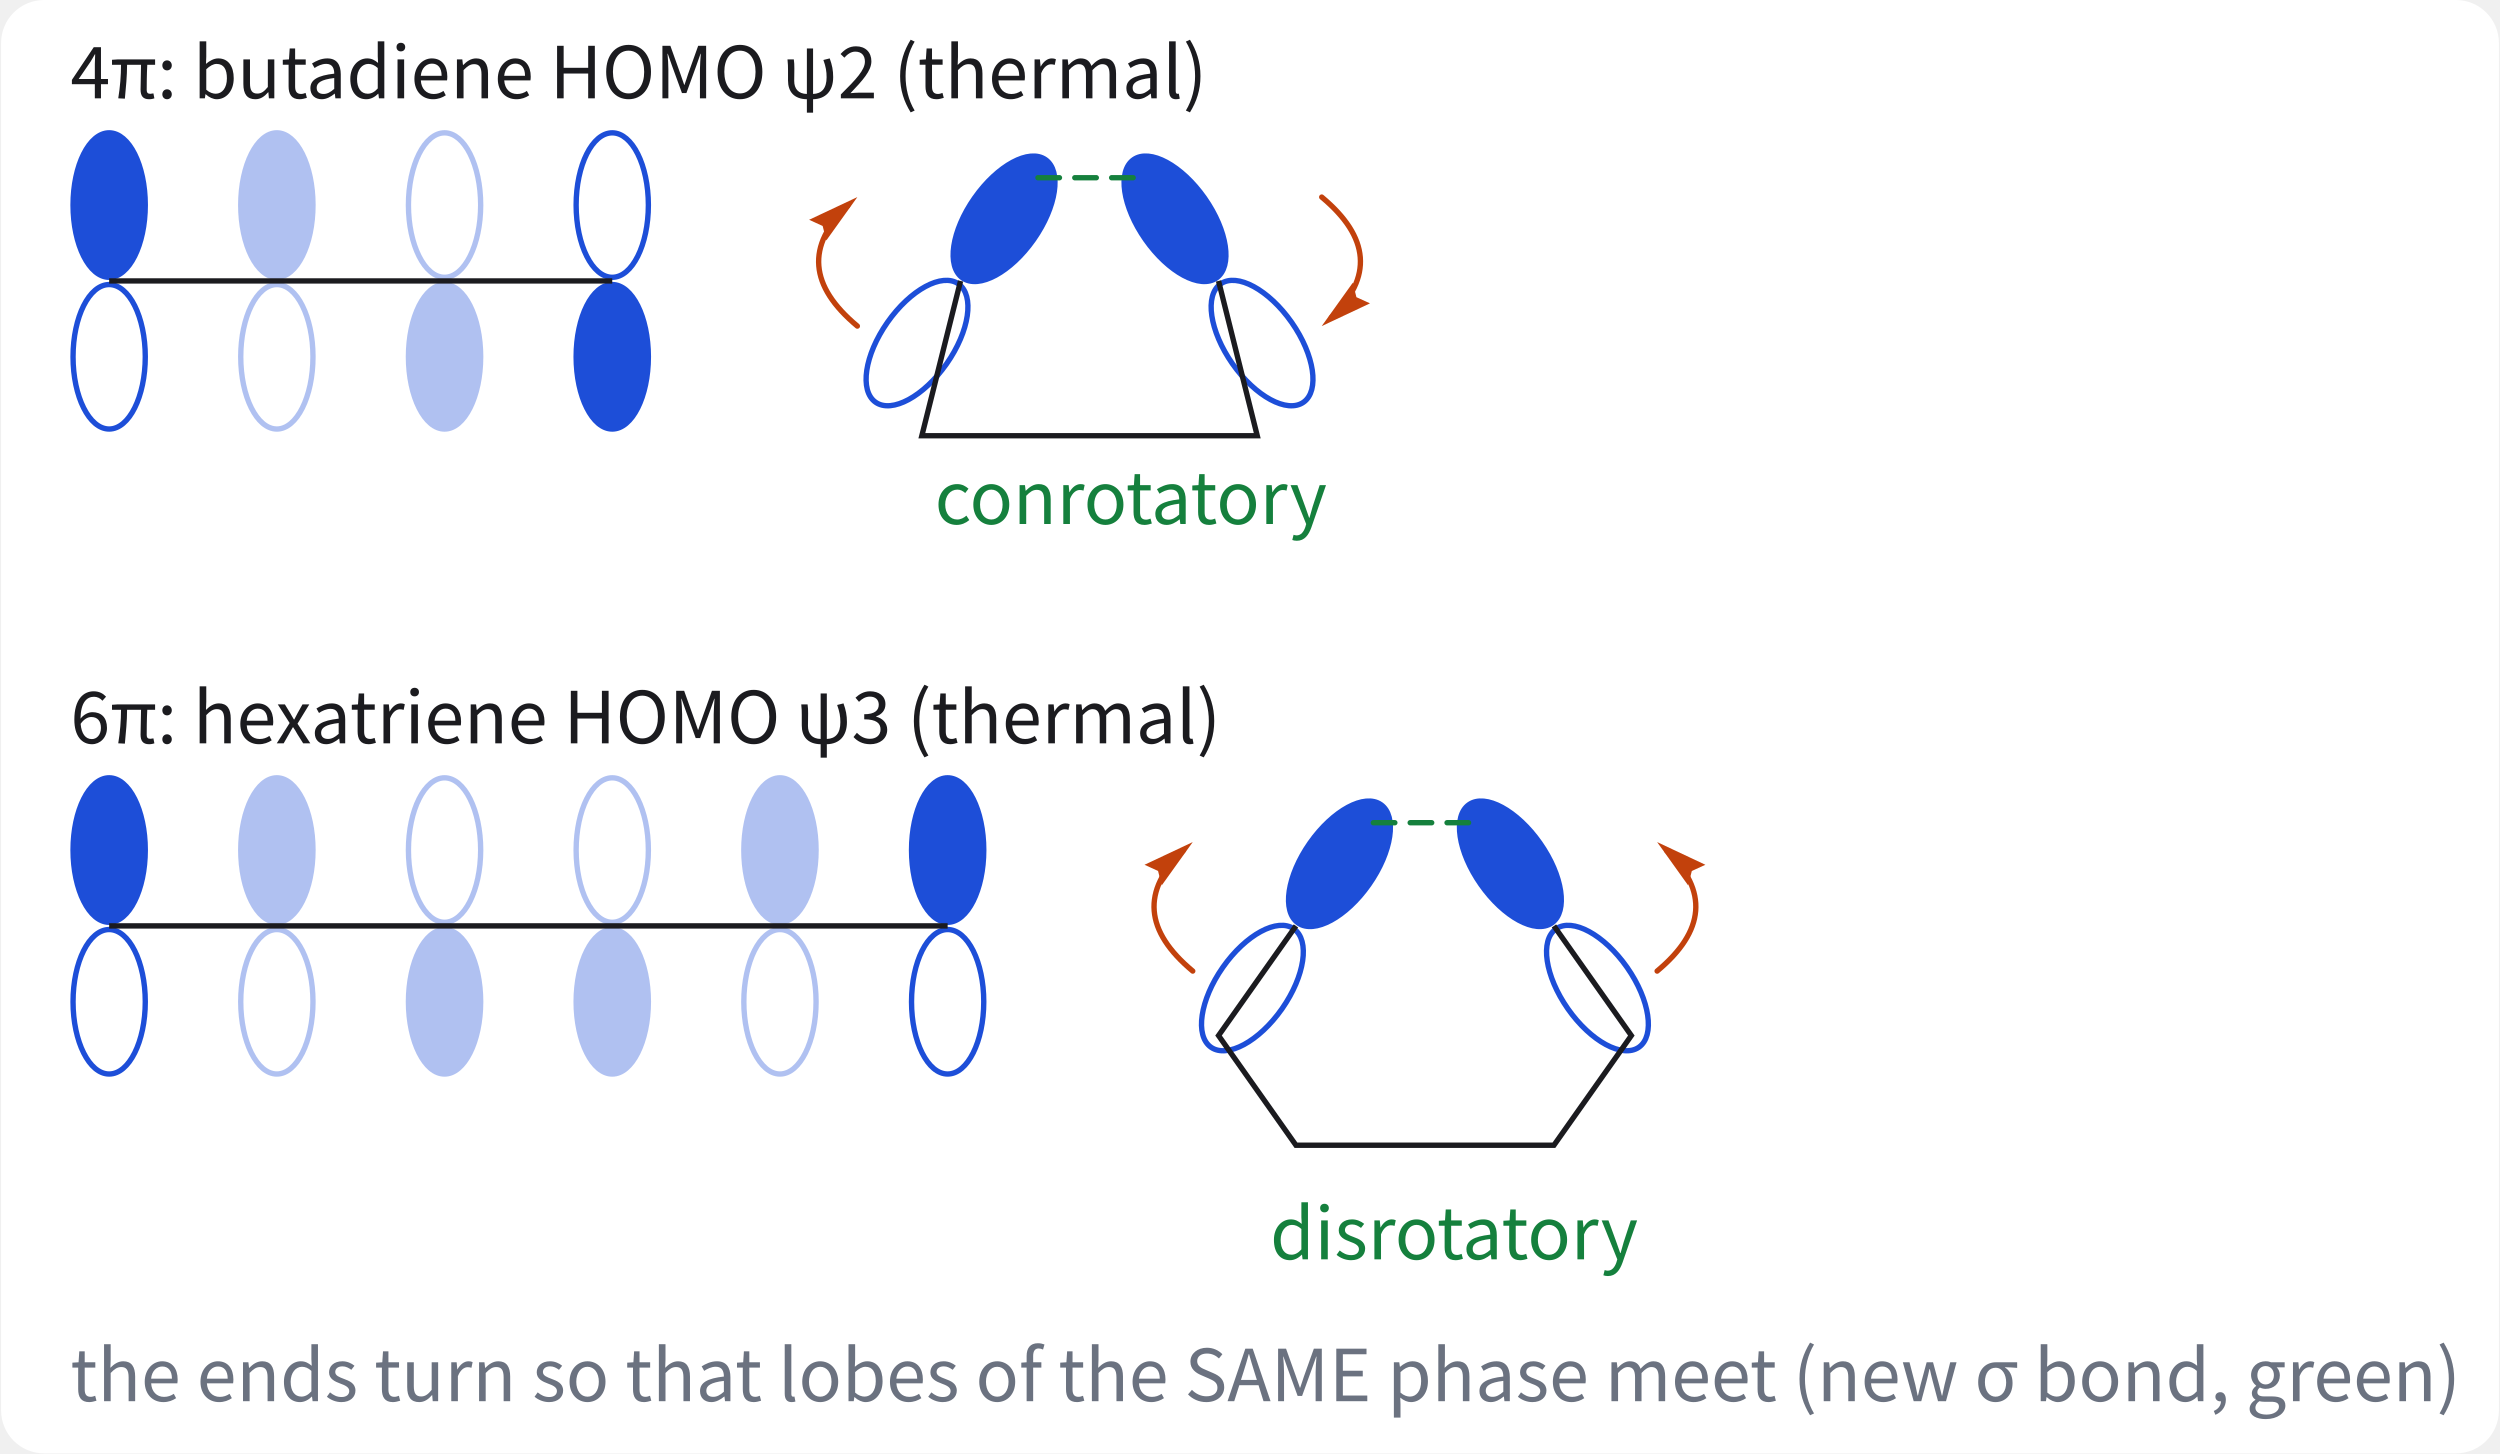
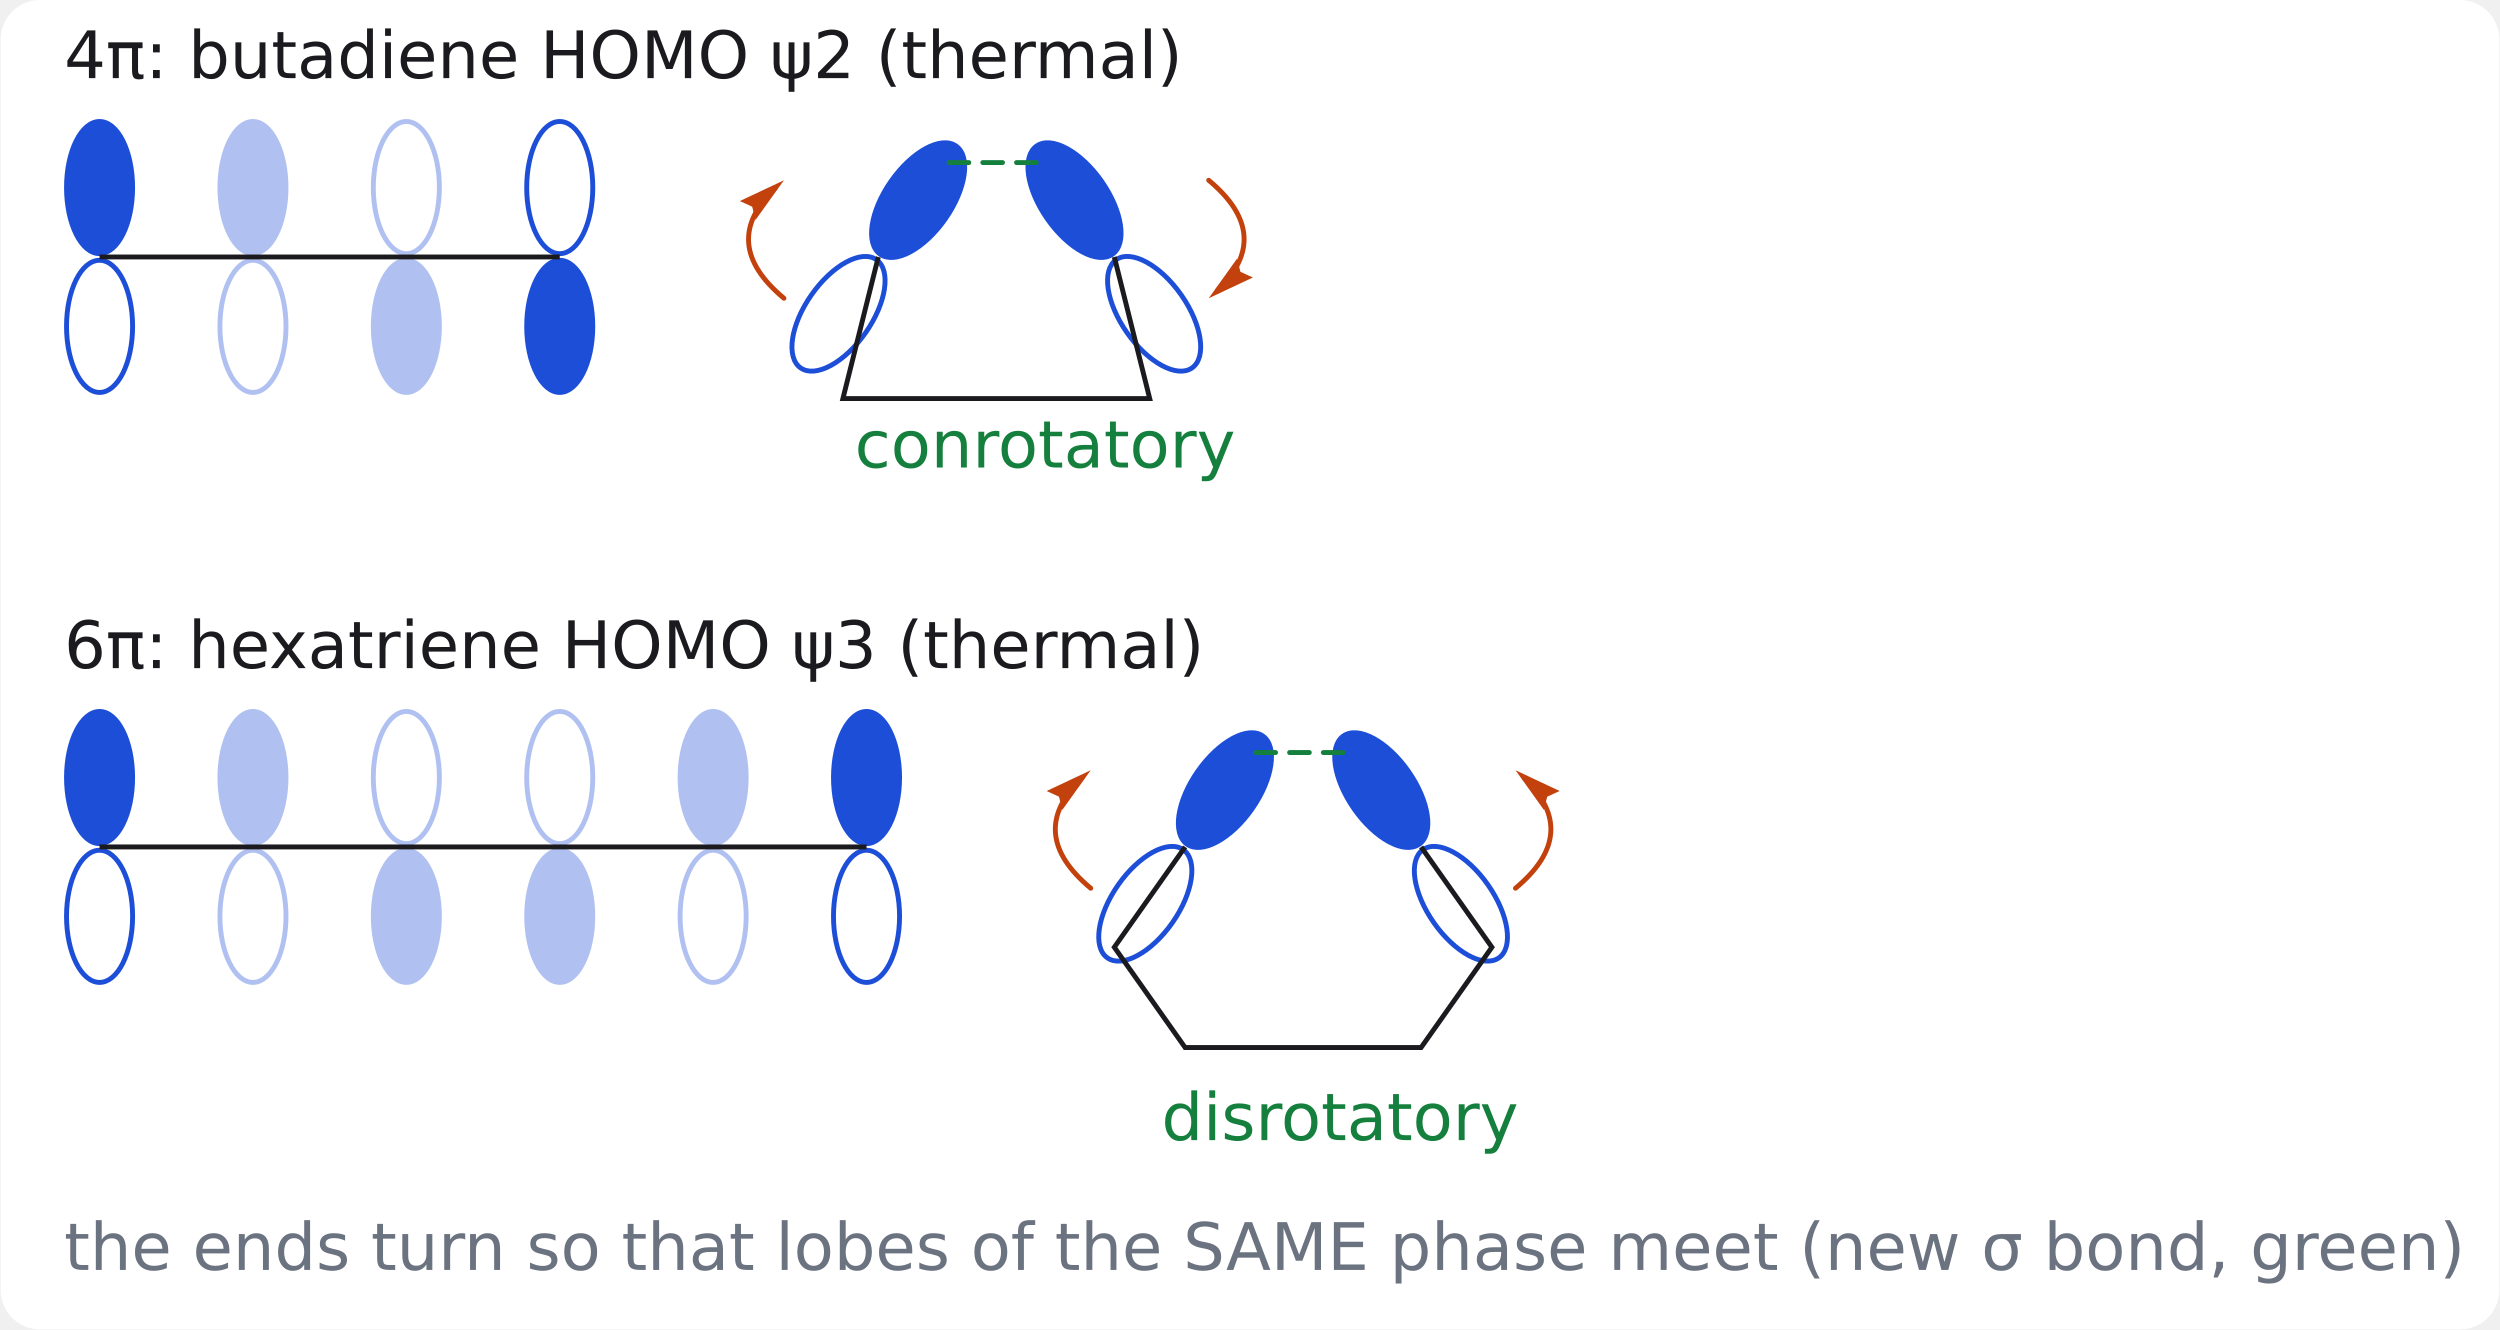
- <svg xmlns="http://www.w3.org/2000/svg" viewBox="-35.187 -91.467 813.260 473.200" width="504" height="293">
+ <svg xmlns="http://www.w3.org/2000/svg" viewBox="-35.187 -91.467 889.372 473.200" width="551" height="293">
  <style>.c-ink.fill{fill:#1b1b1f}.c-ink.stroke{stroke:#1b1b1f}.c-arrow.fill{fill:#c2410c}.c-arrow.stroke{stroke:#c2410c}.c-nu.fill{fill:#1d4ed8}.c-nu.stroke{stroke:#1d4ed8}.c-el.fill{fill:#b91c1c}.c-el.stroke{stroke:#b91c1c}.c-good.fill{fill:#15803d}.c-good.stroke{stroke:#15803d}.c-muted.fill{fill:#6b7280}.c-muted.stroke{stroke:#6b7280}.card{fill:#ffffff}@media (prefers-color-scheme: dark){.c-ink.fill{fill:#e6e6ea}.c-ink.stroke{stroke:#e6e6ea}.c-arrow.fill{fill:#ff9f5a}.c-arrow.stroke{stroke:#ff9f5a}.c-nu.fill{fill:#8ab4ff}.c-nu.stroke{stroke:#8ab4ff}.c-el.fill{fill:#ff8a8a}.c-el.stroke{stroke:#ff8a8a}.c-good.fill{fill:#6ee7a0}.c-good.stroke{stroke:#6ee7a0}.c-muted.fill{fill:#9ca3af}.c-muted.stroke{stroke:#9ca3af}.card{fill:#1e1e1e}}</style>
-   <rect class="card" x="-35.187" y="-91.467" width="813.260" height="473.200" rx="14" />
+   <rect class="card" x="-35.187" y="-91.467" width="889.372" height="473.200" rx="14" />
  <ellipse class="c-nu fill stroke" cx="0.00" cy="-24.70" rx="11.76" ry="23.52" transform="rotate(0 0.00 -24.70)" stroke-width="1.75" opacity="1.0" />
  <ellipse class="c-nu stroke" fill="none" cx="0.00" cy="24.70" rx="11.76" ry="23.52" transform="rotate(0 0.00 24.70)" stroke-width="1.75" opacity="1.0" />
  <ellipse class="c-nu fill stroke" cx="54.60" cy="-24.70" rx="11.76" ry="23.52" transform="rotate(0 54.60 -24.70)" stroke-width="1.75" opacity="0.35" />
  <ellipse class="c-nu stroke" fill="none" cx="54.60" cy="24.70" rx="11.76" ry="23.52" transform="rotate(0 54.60 24.70)" stroke-width="1.75" opacity="0.35" />
  <ellipse class="c-nu stroke" fill="none" cx="109.20" cy="-24.70" rx="11.76" ry="23.52" transform="rotate(0 109.20 -24.70)" stroke-width="1.75" opacity="0.35" />
  <ellipse class="c-nu fill stroke" cx="109.20" cy="24.70" rx="11.76" ry="23.52" transform="rotate(0 109.20 24.70)" stroke-width="1.75" opacity="0.35" />
  <ellipse class="c-nu stroke" fill="none" cx="163.80" cy="-24.70" rx="11.76" ry="23.52" transform="rotate(0 163.80 -24.70)" stroke-width="1.75" opacity="1.0" />
  <ellipse class="c-nu fill stroke" cx="163.80" cy="24.70" rx="11.76" ry="23.52" transform="rotate(0 163.80 24.70)" stroke-width="1.75" opacity="1.0" />
  <ellipse class="c-nu fill stroke" cx="291.37" cy="-20.23" rx="11.76" ry="23.52" transform="rotate(35 291.37 -20.23)" stroke-width="1.75" opacity="1.0" />
  <ellipse class="c-nu stroke" fill="none" cx="263.03" cy="20.23" rx="11.76" ry="23.52" transform="rotate(35 263.03 20.23)" stroke-width="1.75" opacity="1.0" />
  <ellipse class="c-nu stroke" fill="none" cx="375.37" cy="20.23" rx="11.76" ry="23.52" transform="rotate(145 375.37 20.23)" stroke-width="1.75" opacity="1.0" />
  <ellipse class="c-nu fill stroke" cx="347.03" cy="-20.23" rx="11.76" ry="23.52" transform="rotate(145 347.03 -20.23)" stroke-width="1.75" opacity="1.0" />
  <line class="c-good stroke" x1="302.40" y1="-33.60" x2="336.00" y2="-33.60" stroke-width="1.75" stroke-linecap="round" stroke-dasharray="7 5" />
  <ellipse class="c-nu fill stroke" cx="0.00" cy="185.30" rx="11.76" ry="23.52" transform="rotate(0 0.00 185.30)" stroke-width="1.75" opacity="1.0" />
  <ellipse class="c-nu stroke" fill="none" cx="0.00" cy="234.70" rx="11.76" ry="23.52" transform="rotate(0 0.00 234.70)" stroke-width="1.75" opacity="1.0" />
  <ellipse class="c-nu fill stroke" cx="54.60" cy="185.30" rx="11.76" ry="23.52" transform="rotate(0 54.60 185.30)" stroke-width="1.75" opacity="0.35" />
  <ellipse class="c-nu stroke" fill="none" cx="54.60" cy="234.70" rx="11.76" ry="23.52" transform="rotate(0 54.60 234.70)" stroke-width="1.75" opacity="0.35" />
  <ellipse class="c-nu stroke" fill="none" cx="109.20" cy="185.30" rx="11.76" ry="23.52" transform="rotate(0 109.20 185.30)" stroke-width="1.75" opacity="0.35" />
  <ellipse class="c-nu fill stroke" cx="109.20" cy="234.70" rx="11.76" ry="23.52" transform="rotate(0 109.20 234.70)" stroke-width="1.75" opacity="0.35" />
  <ellipse class="c-nu stroke" fill="none" cx="163.80" cy="185.30" rx="11.76" ry="23.52" transform="rotate(0 163.80 185.30)" stroke-width="1.75" opacity="0.35" />
  <ellipse class="c-nu fill stroke" cx="163.80" cy="234.70" rx="11.76" ry="23.52" transform="rotate(0 163.80 234.70)" stroke-width="1.75" opacity="0.35" />
  <ellipse class="c-nu fill stroke" cx="218.40" cy="185.30" rx="11.76" ry="23.52" transform="rotate(0 218.40 185.30)" stroke-width="1.75" opacity="0.35" />
  <ellipse class="c-nu stroke" fill="none" cx="218.40" cy="234.70" rx="11.76" ry="23.52" transform="rotate(0 218.40 234.70)" stroke-width="1.75" opacity="0.35" />
  <ellipse class="c-nu fill stroke" cx="273.00" cy="185.30" rx="11.76" ry="23.52" transform="rotate(0 273.00 185.30)" stroke-width="1.75" opacity="1.0" />
  <ellipse class="c-nu stroke" fill="none" cx="273.00" cy="234.70" rx="11.76" ry="23.52" transform="rotate(0 273.00 234.70)" stroke-width="1.75" opacity="1.0" />
  <ellipse class="c-nu fill stroke" cx="400.57" cy="189.77" rx="11.76" ry="23.52" transform="rotate(35 400.57 189.77)" stroke-width="1.75" opacity="1.0" />
  <ellipse class="c-nu stroke" fill="none" cx="372.23" cy="230.23" rx="11.76" ry="23.52" transform="rotate(35 372.23 230.23)" stroke-width="1.75" opacity="1.0" />
  <ellipse class="c-nu fill stroke" cx="456.23" cy="189.77" rx="11.76" ry="23.52" transform="rotate(-35 456.23 189.77)" stroke-width="1.75" opacity="1.0" />
  <ellipse class="c-nu stroke" fill="none" cx="484.57" cy="230.23" rx="11.76" ry="23.52" transform="rotate(-35 484.57 230.23)" stroke-width="1.75" opacity="1.0" />
  <line class="c-good stroke" x1="411.60" y1="176.40" x2="445.20" y2="176.40" stroke-width="1.75" stroke-linecap="round" stroke-dasharray="7 5" />
  <path class="c-ink fill stroke" d="M0 0.875 L54.6 0.875 L54.6 -0.875 L0 -0.875 Z M54.6 0.875 L109.2 0.875 L109.2 -0.875 L54.6 -0.875 Z M109.2 0.875 L163.8 0.875 L163.8 -0.875 L109.2 -0.875 Z M276.351 -0.212 L263.479 51.275 L265.721 49.525 L278.049 0.212 Z M263.479 51.275 L374.921 51.275 L372.679 49.525 L265.721 49.525 Z M374.921 51.275 L362.049 -0.212 L360.351 0.212 L372.679 49.525 Z M0 210.875 L54.6 210.875 L54.6 209.125 L0 209.125 Z M54.6 210.875 L109.2 210.875 L109.2 209.125 L54.6 209.125 Z M109.2 210.875 L163.8 210.875 L163.8 209.125 L109.2 209.125 Z M163.8 210.875 L218.4 210.875 L218.4 209.125 L163.8 209.125 Z M218.4 210.875 L273 210.875 L273 209.125 L218.4 209.125 Z M385.685 209.495 L360.129 245.7 L362.271 245.7 L387.115 210.505 Z M360.129 245.7 L385.947 282.275 L386.853 280.525 L362.271 245.7 Z M385.947 282.275 L470.853 282.275 L469.947 280.525 L386.853 280.525 Z M470.853 282.275 L496.671 245.7 L494.529 245.7 L469.947 280.525 Z M496.671 245.7 L471.115 209.495 L469.685 210.505 L494.529 245.7 Z " stroke-width="0" stroke-linecap="round" stroke-linejoin="round" />
  <path class="c-arrow stroke" d="M243.6 14.7 C227.92 1.634 226.875 -11.433 240.463 -24.499 " fill="none" stroke-width="1.75" stroke-linecap="round" stroke-linejoin="round" />
  <path class="c-arrow fill stroke" d="M243.6 -27.3 L227.893 -19.906 L232.307 -17.889 L233.495 -13.184 Z " stroke-width="0" stroke-linecap="round" stroke-linejoin="round" />
  <path class="c-arrow stroke" d="M394.8 -27.3 C410.48 -14.234 411.525 -1.167 397.937 11.899 " fill="none" stroke-width="1.75" stroke-linecap="round" stroke-linejoin="round" />
  <path class="c-arrow fill stroke" d="M394.8 14.7 L410.507 7.306 L406.093 5.289 L404.905 0.584 Z " stroke-width="0" stroke-linecap="round" stroke-linejoin="round" />
  <path class="c-arrow stroke" d="M352.8 224.7 C337.12 211.634 336.075 198.567 349.663 185.501 " fill="none" stroke-width="1.75" stroke-linecap="round" stroke-linejoin="round" />
  <path class="c-arrow fill stroke" d="M352.8 182.7 L337.093 190.094 L341.507 192.111 L342.695 196.816 Z " stroke-width="0" stroke-linecap="round" stroke-linejoin="round" />
  <path class="c-arrow stroke" d="M504 224.7 C519.68 211.634 520.725 198.567 507.137 185.501 " fill="none" stroke-width="1.75" stroke-linecap="round" stroke-linejoin="round" />
  <path class="c-arrow fill stroke" d="M504 182.7 L514.105 196.816 L515.293 192.111 L519.707 190.094 Z " stroke-width="0" stroke-linecap="round" stroke-linejoin="round" />
-   <text class="c-ink fill" xml:space="preserve" x="-12.6" y="-79.8" font-family="Noto Sans CJK JP" font-size="23.333" font-weight="normal" font-style="normal" text-decoration="none" dominant-baseline="text-before-edge">4π: butadiene HOMO ψ2 (thermal)</text>
-   <text class="c-good fill" xml:space="preserve" x="268.8" y="58.8" font-family="Noto Sans CJK JP" font-size="23.333" font-weight="normal" font-style="normal" text-decoration="none" dominant-baseline="text-before-edge">conrotatory</text>
-   <text class="c-ink fill" xml:space="preserve" x="-12.6" y="130.2" font-family="Noto Sans CJK JP" font-size="23.333" font-weight="normal" font-style="normal" text-decoration="none" dominant-baseline="text-before-edge">6π: hexatriene HOMO ψ3 (thermal)</text>
-   <text class="c-good fill" xml:space="preserve" x="378" y="298.2" font-family="Noto Sans CJK JP" font-size="23.333" font-weight="normal" font-style="normal" text-decoration="none" dominant-baseline="text-before-edge">disrotatory</text>
-   <text class="c-muted fill" xml:space="preserve" x="-12.6" y="344.4" font-family="Noto Sans CJK JP" font-size="23.333" font-weight="normal" font-style="normal" text-decoration="none" dominant-baseline="text-before-edge">the ends turn so that lobes of the SAME phase meet (new σ bond, green)</text>
+   <text class="c-ink fill" xml:space="preserve" x="-12.6" y="-79.8" font-family="DejaVu Sans, Noto Sans CJK KR, Noto Sans CJK JP, sans-serif" font-size="23.333" font-weight="normal" font-style="normal" text-decoration="none" dominant-baseline="text-before-edge">4π: butadiene HOMO ψ2 (thermal)</text>
+   <text class="c-good fill" xml:space="preserve" x="268.8" y="58.8" font-family="DejaVu Sans, Noto Sans CJK KR, Noto Sans CJK JP, sans-serif" font-size="23.333" font-weight="normal" font-style="normal" text-decoration="none" dominant-baseline="text-before-edge">conrotatory</text>
+   <text class="c-ink fill" xml:space="preserve" x="-12.6" y="130.2" font-family="DejaVu Sans, Noto Sans CJK KR, Noto Sans CJK JP, sans-serif" font-size="23.333" font-weight="normal" font-style="normal" text-decoration="none" dominant-baseline="text-before-edge">6π: hexatriene HOMO ψ3 (thermal)</text>
+   <text class="c-good fill" xml:space="preserve" x="378" y="298.2" font-family="DejaVu Sans, Noto Sans CJK KR, Noto Sans CJK JP, sans-serif" font-size="23.333" font-weight="normal" font-style="normal" text-decoration="none" dominant-baseline="text-before-edge">disrotatory</text>
+   <text class="c-muted fill" xml:space="preserve" x="-12.6" y="344.4" font-family="DejaVu Sans, Noto Sans CJK KR, Noto Sans CJK JP, sans-serif" font-size="23.333" font-weight="normal" font-style="normal" text-decoration="none" dominant-baseline="text-before-edge">the ends turn so that lobes of the SAME phase meet (new σ bond, green)</text>
</svg>
